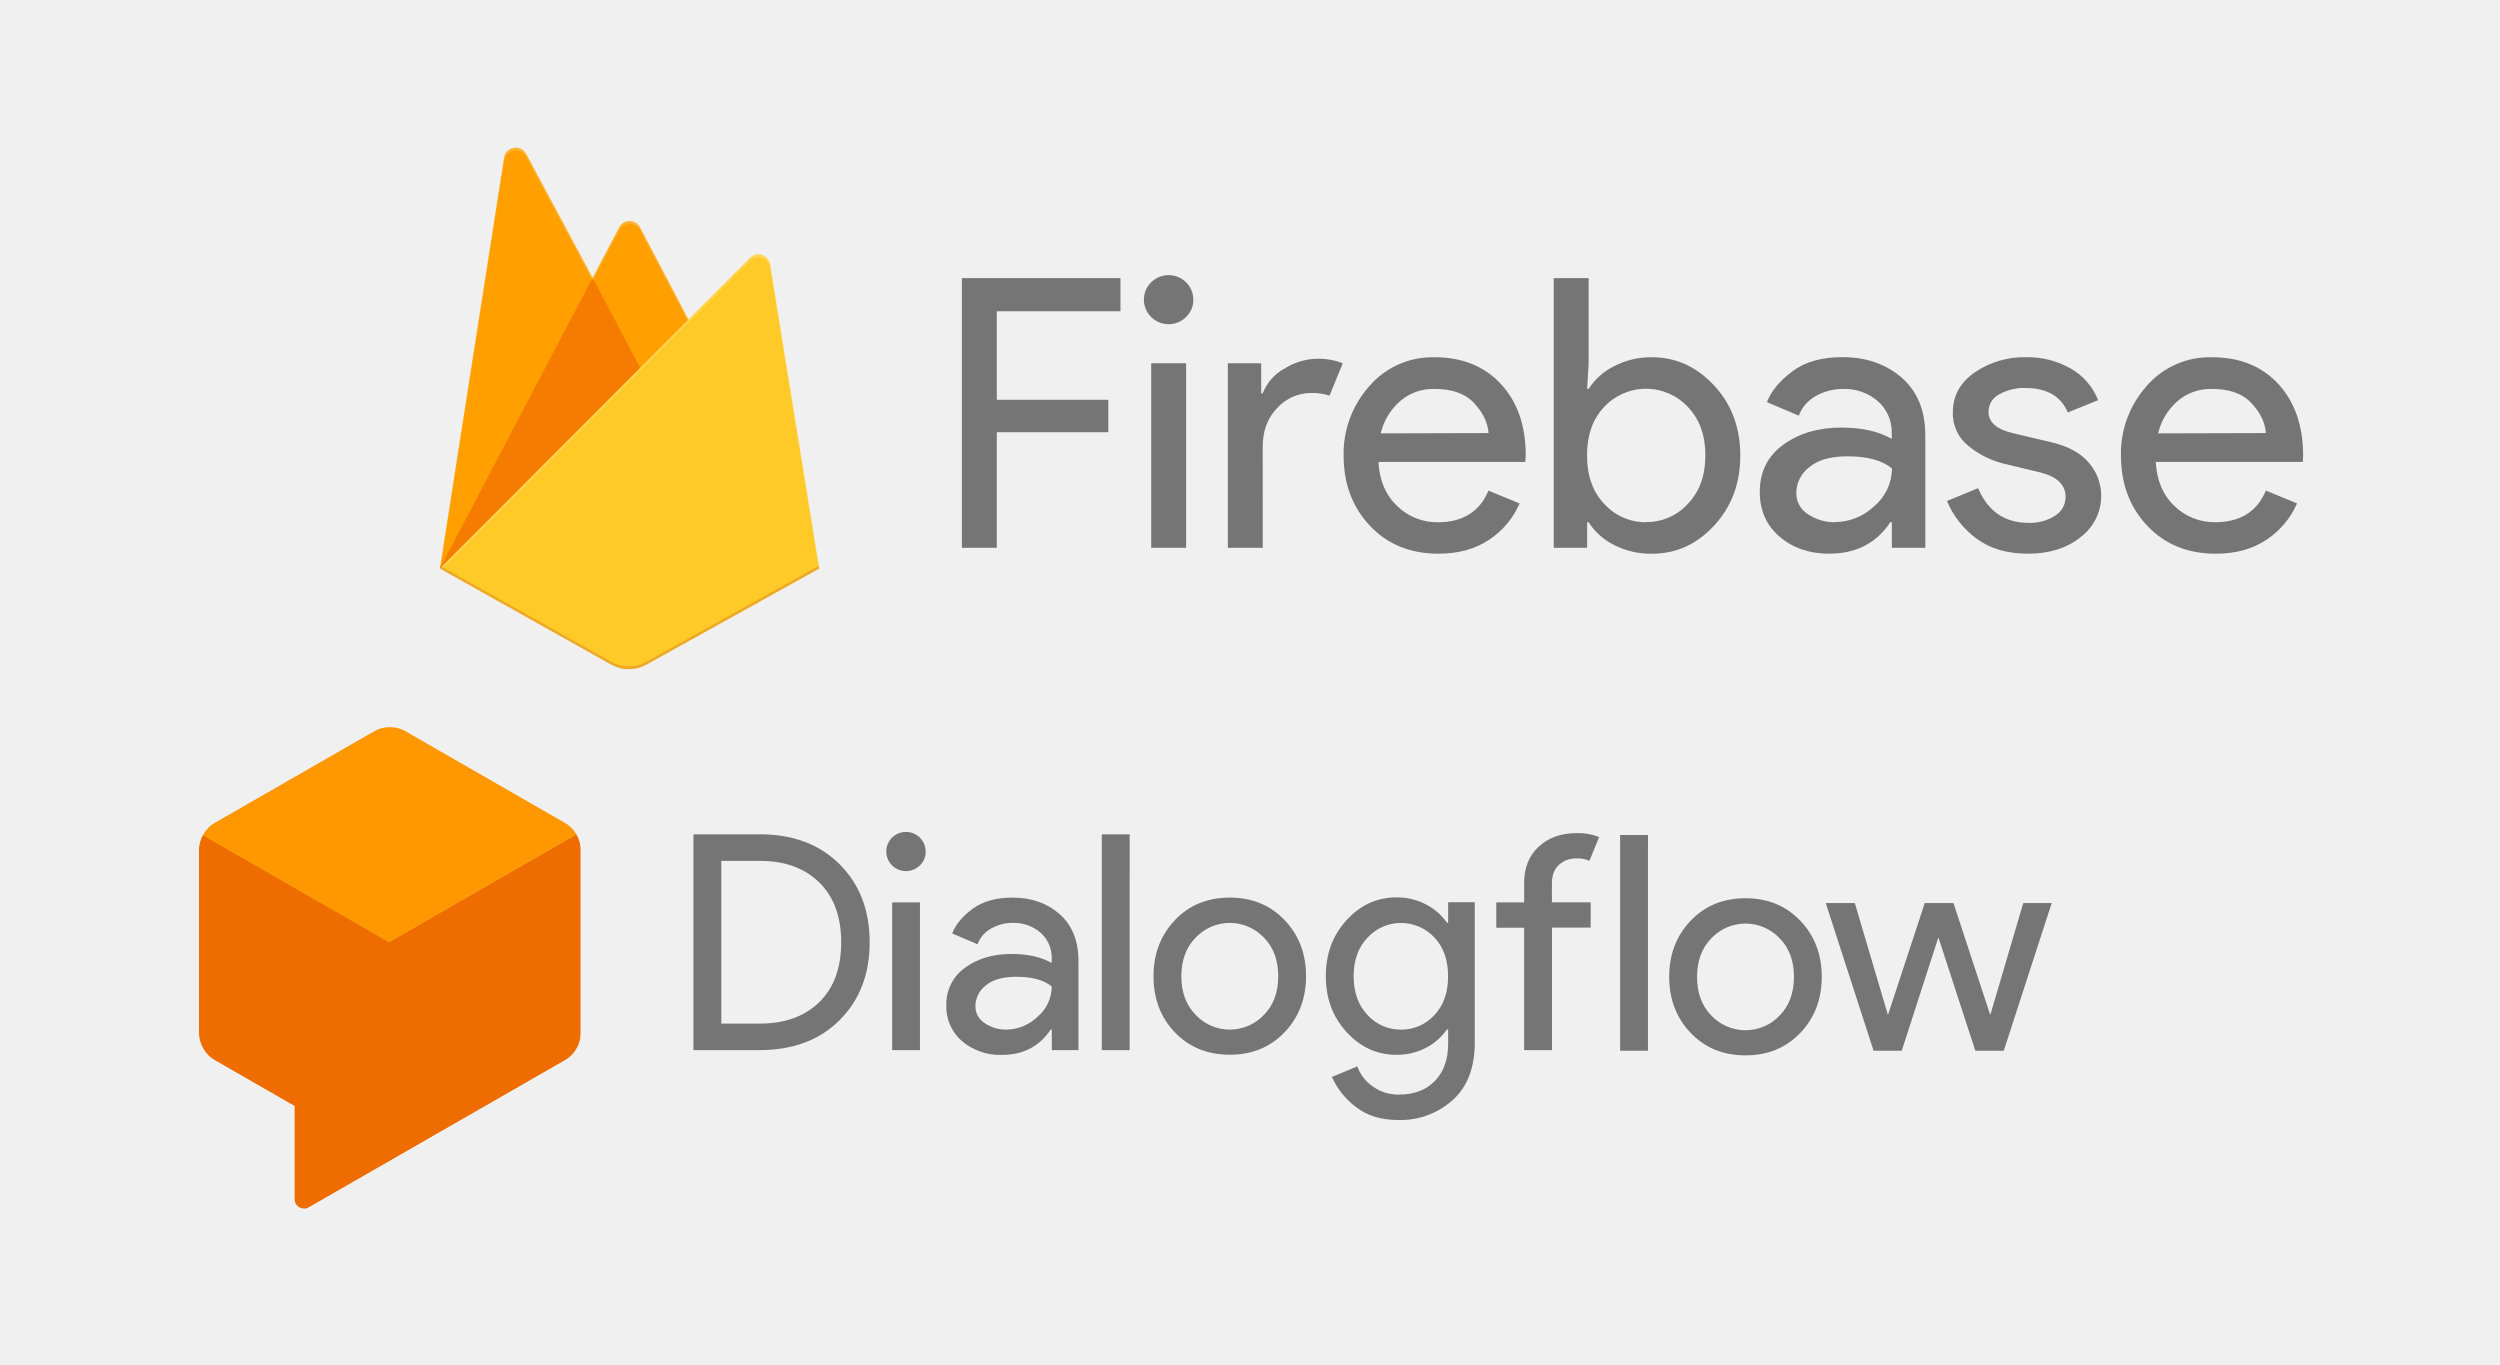
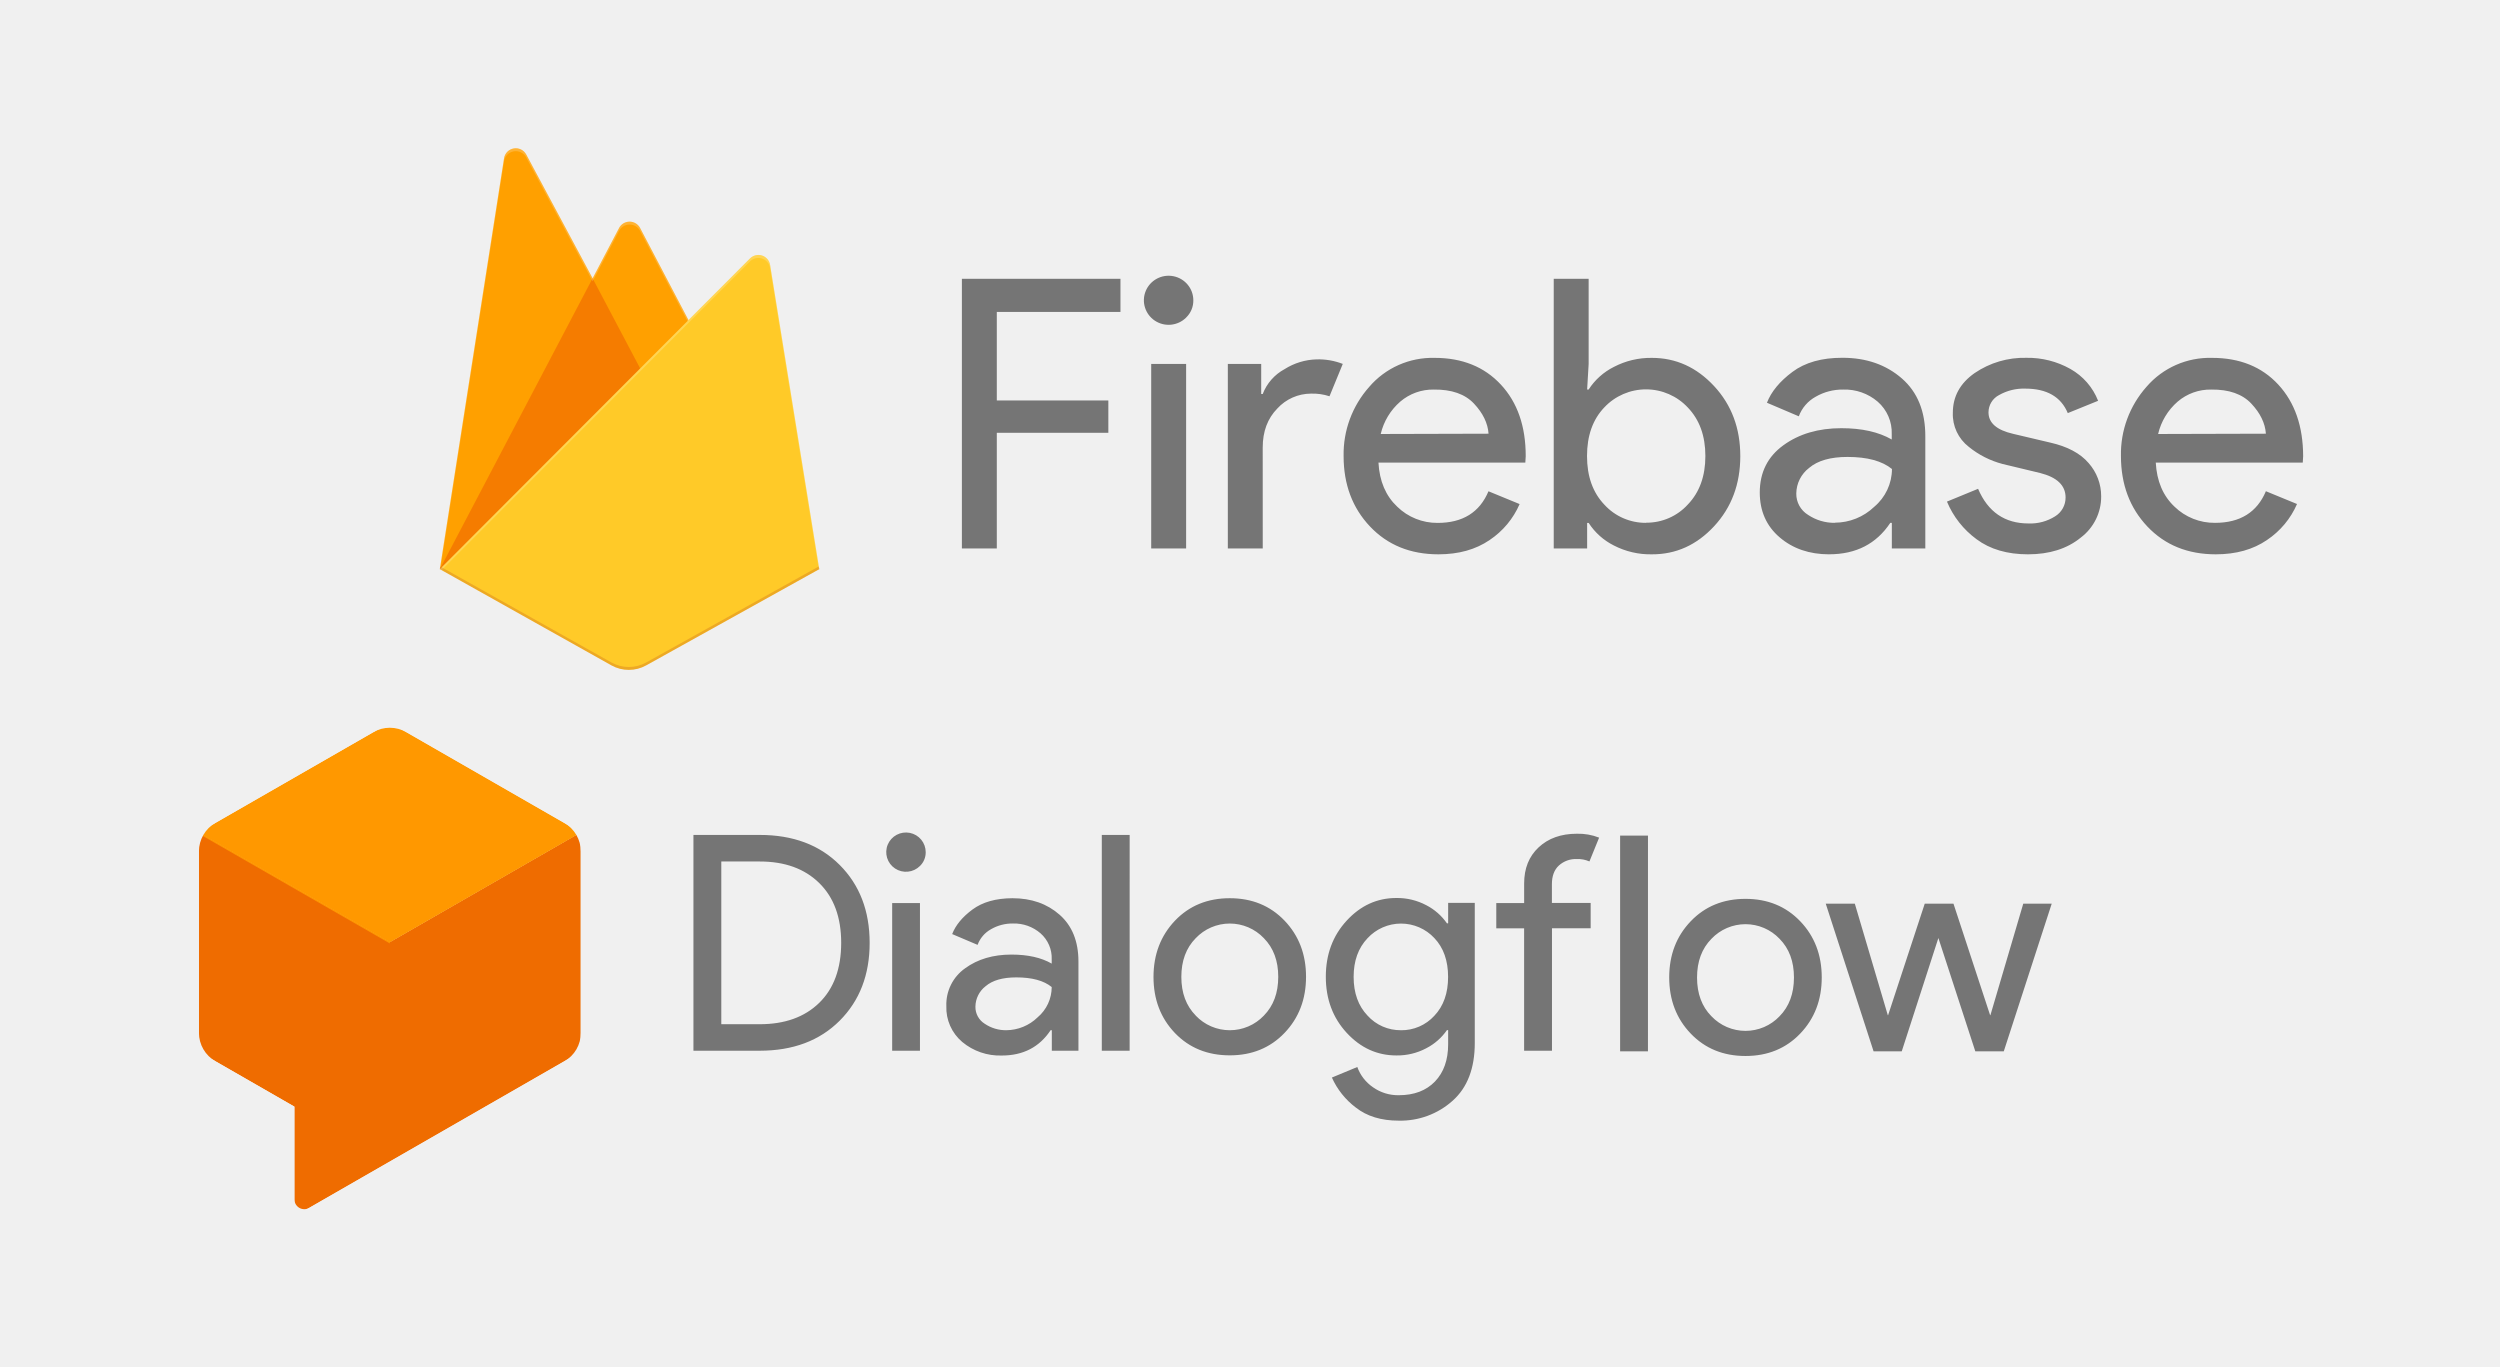
- <svg xmlns="http://www.w3.org/2000/svg" width="762" height="416" viewBox="0 0 762 416" fill="none">
+ <svg xmlns="http://www.w3.org/2000/svg" width="560" height="306" viewBox="0 0 762 416" fill="none">
  <mask id="mask0_40_14" style="mask-type:luminance" maskUnits="userSpaceOnUse" x="60" y="221" width="118" height="148">
    <path d="M171.955 250.607L123.86 222.979C122.327 222.095 120.587 221.629 118.816 221.629C117.045 221.629 115.305 222.095 113.772 222.979L65.668 250.607C64.138 251.493 62.868 252.764 61.985 254.292C61.102 255.819 60.637 257.551 60.636 259.314V314.611C60.638 316.37 61.103 318.098 61.986 319.622C62.87 321.146 64.139 322.412 65.668 323.294L89.732 337.14V365.371C89.734 365.899 89.876 366.417 90.142 366.874C90.409 367.33 90.791 367.709 91.251 367.972C91.711 368.236 92.232 368.374 92.763 368.373C93.293 368.373 93.814 368.233 94.273 367.969L172.004 323.318C173.535 322.438 174.806 321.172 175.69 319.648C176.573 318.124 177.038 316.395 177.036 314.635V259.306C177.027 257.54 176.553 255.808 175.662 254.282C174.77 252.755 173.492 251.488 171.955 250.607Z" fill="white" />
  </mask>
  <g mask="url(#mask0_40_14)">
    <path d="M176.987 253.523L118.828 286.958L60.636 253.523V320.394L89.732 337.099V370.543L176.987 320.394V253.523Z" fill="#EF6C00" />
    <path d="M118.828 286.958L60.636 253.523L118.828 220.087L176.987 253.523L118.828 286.958Z" fill="#FF9800" />
    <path d="M117.797 285.94L61.005 253.303L60.636 253.523L118.828 286.958L176.987 253.523L175.621 252.716L117.797 285.94Z" fill="#FF9800" />
    <path d="M118.828 287.374V286.958L61.005 253.718L60.636 253.938L118.828 287.374Z" fill="#FF9800" />
  </g>
  <path d="M610.75 320.258H602.077L590.818 285.715L579.65 320.258H571.067L556.486 275.248H565.347L575.403 309.238H575.493L586.662 275.248H595.417L606.586 309.238H606.676L616.691 275.248H625.364L610.75 320.258ZM515.321 280.624C519.685 276.063 525.252 273.782 532.021 273.782C538.791 273.782 544.357 276.063 548.721 280.624C553.085 285.185 555.267 290.887 555.267 297.729C555.267 304.571 553.085 310.272 548.721 314.833C544.357 319.395 538.791 321.675 532.021 321.675C525.252 321.675 519.685 319.395 515.321 314.833C510.957 310.272 508.776 304.571 508.776 297.729C508.776 290.887 510.957 285.185 515.321 280.624ZM521.646 309.563C522.981 310.971 524.59 312.092 526.376 312.859C528.161 313.625 530.085 314.021 532.029 314.021C533.974 314.021 535.898 313.625 537.683 312.859C539.469 312.092 541.078 310.971 542.413 309.563C545.331 306.593 546.793 302.659 546.798 297.761C546.804 292.863 545.342 288.929 542.413 285.959C541.078 284.551 539.469 283.43 537.683 282.664C535.898 281.897 533.974 281.502 532.029 281.502C530.085 281.502 528.161 281.897 526.376 282.664C524.59 283.43 522.981 284.551 521.646 285.959C518.722 288.929 517.26 292.863 517.26 297.761C517.26 302.659 518.72 306.593 521.638 309.563H521.646ZM502.295 320.258H493.81V254.503H502.303L502.295 320.258ZM480.612 253.932C482.936 253.867 485.25 254.271 487.412 255.122L484.458 262.379C483.239 261.842 481.912 261.592 480.58 261.646C478.576 261.571 476.622 262.282 475.139 263.625C473.72 264.945 473.014 266.845 473.019 269.327V275.028H484.834V282.742H473.044V320.071H464.551V282.774H456.066V275.061H464.559V269.091C464.559 264.497 466.034 260.823 468.986 258.07C471.937 255.317 475.812 253.938 480.612 253.932ZM426.34 341.386C420.989 341.386 416.625 340.053 413.248 337.387C410.084 335.001 407.576 331.857 405.958 328.248L413.707 325.031C414.604 327.529 416.267 329.683 418.46 331.189C420.758 332.825 423.524 333.682 426.348 333.632C431.023 333.632 434.699 332.239 437.378 329.454C440.056 326.668 441.395 322.886 441.395 318.108V313.791H441.027C439.42 316.113 437.265 318.006 434.751 319.305C431.942 320.801 428.797 321.561 425.612 321.512C419.764 321.512 414.718 319.215 410.475 314.622C406.231 310.028 404.109 304.326 404.109 297.517C404.109 290.718 406.231 285.017 410.475 280.412C414.718 275.807 419.764 273.511 425.612 273.521C428.797 273.475 431.941 274.235 434.751 275.729C437.265 277.028 439.42 278.921 441.027 281.243H441.395V274.996H449.512V317.709C449.512 325.425 447.267 331.289 442.778 335.302C438.28 339.345 432.399 341.522 426.34 341.386ZM426.986 313.831C428.902 313.857 430.802 313.478 432.559 312.718C434.317 311.959 435.892 310.836 437.181 309.425C439.98 306.487 441.379 302.537 441.379 297.574C441.379 292.611 439.98 288.66 437.181 285.723C435.881 284.328 434.305 283.217 432.552 282.459C430.799 281.7 428.907 281.311 426.996 281.315C425.085 281.32 423.195 281.718 421.446 282.485C419.697 283.252 418.126 284.371 416.832 285.772C414.001 288.742 412.586 292.676 412.586 297.574C412.586 302.472 414.001 306.406 416.832 309.376C418.112 310.791 419.679 311.919 421.429 312.686C423.18 313.453 425.074 313.84 426.986 313.823V313.831ZM358.133 280.428C362.497 275.867 368.064 273.587 374.833 273.587C381.602 273.587 387.169 275.867 391.533 280.428C395.897 284.99 398.079 290.691 398.079 297.533C398.079 304.375 395.897 310.077 391.533 314.638C387.169 319.199 381.602 321.48 374.833 321.48C368.064 321.48 362.497 319.218 358.133 314.695C353.769 310.134 351.587 304.432 351.587 297.59C351.587 290.748 353.769 285.028 358.133 280.428ZM364.458 309.368C365.793 310.776 367.402 311.897 369.187 312.663C370.973 313.43 372.897 313.825 374.841 313.825C376.786 313.825 378.709 313.43 380.495 312.663C382.28 311.897 383.89 310.776 385.224 309.368C388.143 306.398 389.605 302.464 389.61 297.566C389.615 292.668 388.154 288.734 385.224 285.764C383.89 284.356 382.28 283.235 380.495 282.468C378.709 281.702 376.786 281.306 374.841 281.306C372.897 281.306 370.973 281.702 369.187 282.468C367.402 283.235 365.793 284.356 364.458 285.764C361.534 288.734 360.072 292.668 360.072 297.566C360.072 302.464 361.54 306.398 364.474 309.368H364.458ZM344.313 320.071H335.828V254.299H344.322L344.313 320.071ZM305.333 321.537C300.944 321.679 296.656 320.206 293.289 317.399C291.704 316.06 290.445 314.381 289.606 312.488C288.767 310.594 288.37 308.536 288.445 306.468C288.363 304.225 288.844 301.996 289.844 299.984C290.844 297.972 292.332 296.239 294.173 294.943C297.991 292.157 302.696 290.765 308.287 290.765C313.273 290.765 317.364 291.682 320.56 293.518V292.231C320.621 290.736 320.346 289.248 319.756 287.872C319.166 286.497 318.275 285.27 317.148 284.281C314.826 282.272 311.829 281.205 308.754 281.292C306.405 281.261 304.093 281.863 302.06 283.035C300.163 284.083 298.711 285.778 297.969 287.808L290.221 284.517C291.268 281.802 293.33 279.307 296.407 277.032C299.483 274.757 303.544 273.608 308.59 273.587C314.372 273.587 319.169 275.27 322.982 278.637C326.795 282.003 328.704 286.749 328.71 292.874V320.071H320.593V313.823H320.225C316.821 318.966 311.857 321.537 305.333 321.537ZM306.716 313.823C310.293 313.792 313.718 312.382 316.273 309.889C317.616 308.752 318.696 307.338 319.436 305.744C320.176 304.151 320.56 302.416 320.56 300.661C318.16 298.701 314.56 297.721 309.76 297.721C305.636 297.721 302.53 298.608 300.44 300.384C299.478 301.122 298.695 302.067 298.153 303.149C297.61 304.231 297.321 305.422 297.307 306.631C297.285 307.677 297.538 308.71 298.04 309.628C298.542 310.547 299.277 311.319 300.17 311.869C302.103 313.172 304.39 313.855 306.724 313.823H306.716ZM280.402 263.764C279.42 264.746 278.127 265.358 276.742 265.497C275.357 265.636 273.967 265.293 272.808 264.525C271.65 263.758 270.794 262.614 270.388 261.289C269.981 259.964 270.049 258.54 270.579 257.259C271.11 255.978 272.07 254.92 273.297 254.265C274.523 253.61 275.94 253.399 277.306 253.668C278.671 253.937 279.9 254.668 280.784 255.738C281.668 256.809 282.152 258.151 282.153 259.536C282.167 260.323 282.018 261.103 281.717 261.83C281.416 262.557 280.969 263.215 280.402 263.764ZM280.402 320.071H271.934V275.061H280.402V320.071ZM211.361 320.071V254.299H231.571C241.722 254.299 249.842 257.345 255.929 263.438C262.017 269.53 265.063 277.445 265.069 287.181C265.069 296.917 262.022 304.831 255.929 310.924C249.836 317.016 241.717 320.065 231.571 320.071H211.361ZM219.854 311.991H231.571C239.208 311.991 245.252 309.819 249.703 305.475C254.154 301.131 256.385 295.038 256.396 287.197C256.396 279.421 254.165 273.342 249.703 268.96C245.241 264.578 239.197 262.39 231.571 262.395H219.854V311.991Z" fill="#757575" />
  <path d="M303.825 166.976H293.183V84.784H341.518V94.882H303.826V121.867H337.824V131.732H303.826V166.976H303.825ZM361.53 96.613C358.992 99.143 355.009 99.54 352.016 97.562C349.022 95.585 347.854 91.783 349.226 88.484C350.597 85.185 354.126 83.307 357.653 83.999C361.18 84.692 363.724 87.762 363.726 91.331C363.76 93.319 362.962 95.231 361.521 96.613H361.53ZM361.53 166.976H350.887V110.729H361.53V166.976ZM384.884 166.976H374.241V110.729H384.414V119.912H384.875C386.104 116.676 388.464 113.986 391.524 112.334C394.448 110.472 397.828 109.439 401.301 109.348C404.027 109.271 406.739 109.74 409.278 110.729L405.23 120.594C403.404 119.991 401.486 119.717 399.566 119.786C395.664 119.807 391.949 121.453 389.33 124.324C386.36 127.35 384.875 131.311 384.875 136.207L384.884 166.976ZM438.441 168.769C429.883 168.769 422.926 165.938 417.572 160.277C412.218 154.617 409.537 147.474 409.531 138.852C409.374 131.091 412.159 123.553 417.337 117.733C422.295 111.941 429.631 108.69 437.285 108.89C445.687 108.89 452.415 111.607 457.469 117.042C462.522 122.477 465.046 129.747 465.039 138.851L464.921 140.807H420.154C420.462 146.468 422.37 150.952 425.882 154.259C429.166 157.458 433.595 159.233 438.195 159.191C445.827 159.191 450.991 155.977 453.69 149.551L463.177 153.451C461.254 157.898 458.083 161.703 454.042 164.41C449.796 167.316 444.595 168.769 438.439 168.769H438.441ZM453.711 132.001C453.481 128.785 451.997 125.723 449.256 122.818C446.516 119.912 442.441 118.489 437.033 118.549C433.281 118.483 429.637 119.792 426.797 122.226C423.82 124.814 421.738 128.264 420.843 132.091L453.711 132.001ZM503.491 168.769C499.464 168.848 495.482 167.923 491.909 166.078C488.771 164.507 486.115 162.13 484.22 159.191H483.759V166.976H473.578V84.784H484.22V110.729L483.759 118.532H484.22C486.115 115.594 488.771 113.215 491.909 111.644C495.477 109.778 499.459 108.832 503.492 108.891C510.815 108.891 517.139 111.76 522.464 117.499C527.788 123.24 530.447 130.357 530.441 138.852C530.436 147.348 527.782 154.465 522.464 160.204C517.145 165.945 510.821 168.799 503.492 168.769H503.491ZM501.756 159.128C506.605 159.167 511.236 157.139 514.476 153.559C518.025 149.847 519.798 144.929 519.798 138.808C519.798 132.685 518.025 127.768 514.476 124.055C511.199 120.519 506.583 118.501 501.741 118.49C496.9 118.481 492.274 120.479 488.982 124C485.476 127.671 483.723 132.607 483.723 138.806C483.723 145.007 485.494 149.957 489.035 153.657C492.296 157.224 496.941 159.231 501.792 159.173L501.756 159.128ZM557.536 168.769C551.513 168.769 546.484 167.048 542.448 163.603C538.414 160.161 536.389 155.608 536.377 149.945C536.377 143.824 538.768 139.022 543.551 135.543C548.333 132.064 554.23 130.323 561.241 130.323C567.487 130.323 572.607 131.472 576.6 133.767V132.162C576.751 128.381 575.179 124.734 572.317 122.235C569.404 119.744 565.654 118.429 561.81 118.549C558.868 118.512 555.971 119.264 553.426 120.729C551.041 122.039 549.213 124.159 548.276 126.701L538.564 122.567C539.877 119.189 542.46 116.056 546.328 113.169C550.194 110.28 555.272 108.845 561.596 108.863C568.824 108.863 574.847 110.956 579.665 115.141C584.484 119.326 586.875 125.257 586.838 132.934V166.976H576.63V159.173H576.169C571.923 165.571 565.716 168.757 557.549 168.757L557.536 168.769ZM559.27 159.128C563.743 159.113 568.036 157.38 571.251 154.295C574.677 151.428 576.659 147.21 576.671 142.762C573.66 140.311 569.143 139.085 563.12 139.085C557.952 139.085 554.058 140.194 551.437 142.412C548.993 144.277 547.545 147.153 547.508 150.214C547.458 152.878 548.833 155.37 551.123 156.76C553.53 158.367 556.372 159.208 559.272 159.173V159.128H559.27ZM618.132 168.769C611.808 168.769 606.585 167.238 602.466 164.177C598.457 161.239 595.334 157.27 593.432 152.699L602.918 148.798C605.929 155.841 611.048 159.361 618.276 159.361C621.147 159.479 623.986 158.718 626.408 157.183C628.404 155.952 629.61 153.776 629.588 151.443C629.588 147.772 627.004 145.286 621.824 143.981L610.377 141.229C606.611 140.239 603.101 138.459 600.087 136.009C596.878 133.526 595.069 129.661 595.226 125.625C595.226 120.651 597.442 116.615 601.876 113.518C606.513 110.358 612.036 108.732 617.659 108.872C622.353 108.798 626.983 109.971 631.066 112.271C634.921 114.444 637.903 117.872 639.504 121.974L630.263 125.723C628.185 120.749 623.866 118.261 617.307 118.261C614.517 118.169 611.756 118.846 609.329 120.217C607.341 121.239 606.094 123.276 606.094 125.499C606.094 128.716 608.6 130.897 613.612 132.046L624.823 134.692C630.141 135.886 634.074 137.979 636.623 140.968C639.091 143.761 640.446 147.352 640.435 151.066C640.484 156.019 638.169 160.702 634.192 163.693C630.03 167.077 624.673 168.769 618.12 168.769H618.132ZM675.375 168.769C666.816 168.769 659.859 165.938 654.505 160.277C649.151 154.617 646.47 147.458 646.464 138.808C646.306 131.045 649.093 123.508 654.27 117.687C659.248 111.909 666.589 108.676 674.245 108.89C682.676 108.89 689.405 111.607 694.429 117.042C699.452 122.477 701.976 129.747 702 138.852L701.882 140.807H657.079C657.385 146.468 659.295 150.953 662.807 154.259C666.1 157.459 670.54 159.227 675.148 159.173C682.779 159.173 687.944 155.958 690.643 149.533L700.129 153.434C698.206 157.881 695.037 161.686 690.995 164.392C686.749 167.31 681.541 168.769 675.373 168.769H675.375ZM690.644 132.001C690.415 128.785 688.93 125.723 686.189 122.818C683.449 119.912 679.38 118.489 673.984 118.549C670.232 118.484 666.589 119.793 663.748 122.226C660.771 124.814 658.69 128.264 657.794 132.091L690.644 132.001Z" fill="#757575" />
  <path d="M134.063 173.285L153.634 48.059C153.873 46.523 155.067 45.312 156.6 45.051C158.133 44.791 159.66 45.54 160.391 46.911L180.631 84.659L188.698 69.3C189.323 68.112 190.554 67.369 191.897 67.369C193.239 67.369 194.47 68.112 195.095 69.3L249.712 173.285H134.063Z" fill="#FFA000" />
  <path d="M201.673 124.504L180.621 84.641L134.063 173.285L201.673 124.504Z" fill="#F57C00" />
  <path d="M249.714 173.285L234.724 80.53C234.498 79.198 233.547 78.104 232.259 77.691C230.972 77.279 229.564 77.622 228.607 78.578L134.063 173.284L186.377 202.621C189.662 204.455 193.663 204.455 196.948 202.621L249.714 173.285Z" fill="#FFCA28" />
  <path d="M234.724 80.53C234.497 79.198 233.546 78.104 232.259 77.691C230.972 77.279 229.563 77.622 228.607 78.578L209.842 97.39L195.087 69.299C194.462 68.111 193.23 67.368 191.888 67.368C190.547 67.368 189.314 68.111 188.689 69.299L180.622 84.659L160.383 46.911C159.649 45.539 158.12 44.792 156.586 45.054C155.051 45.316 153.861 46.53 153.624 48.067L134.063 173.285H134L134.063 173.357L134.579 173.61L228.58 79.5C229.536 78.54 230.948 78.195 232.239 78.606C233.529 79.017 234.482 80.116 234.706 81.452L249.568 173.375L249.713 173.285L234.724 80.53ZM134.235 173.113L153.634 48.953C153.869 47.416 155.063 46.201 156.597 45.939C158.129 45.677 159.658 46.425 160.394 47.797L180.631 85.545L188.698 70.186C189.323 68.998 190.554 68.254 191.897 68.254C193.238 68.254 194.47 68.998 195.095 70.186L209.551 97.68L134.235 173.113Z" fill="white" fill-opacity="0.2" />
  <path d="M196.948 201.736C193.663 203.57 189.662 203.57 186.377 201.736L134.191 172.481L134.063 173.285L186.377 202.613C189.662 204.448 193.663 204.448 196.948 202.613L249.714 173.285L249.578 172.454L196.948 201.736Z" fill="#A52714" fill-opacity="0.2" />
</svg>
